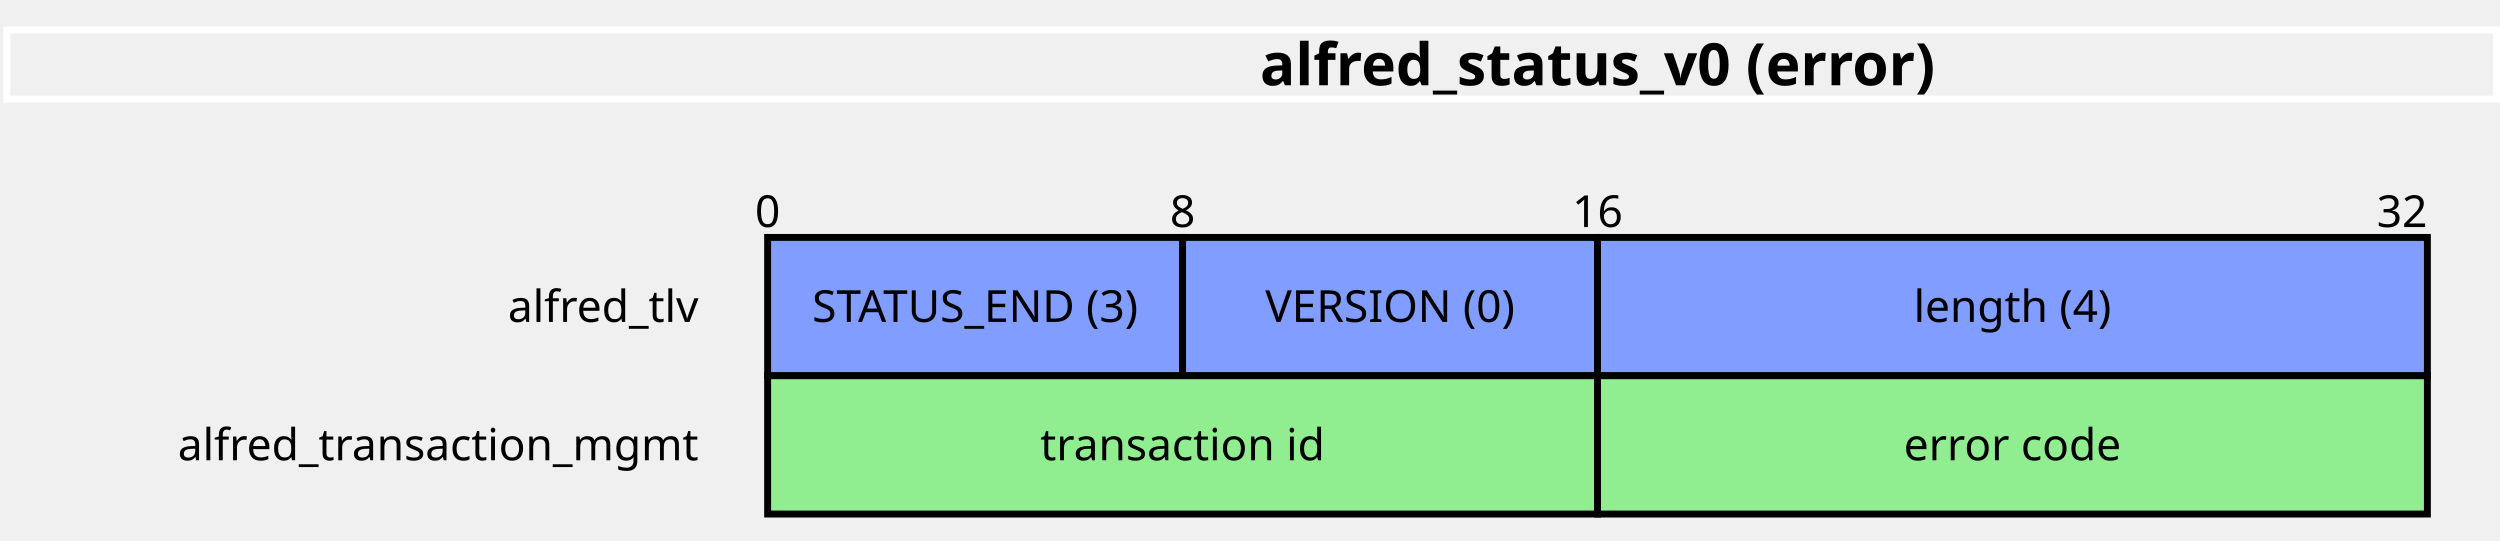
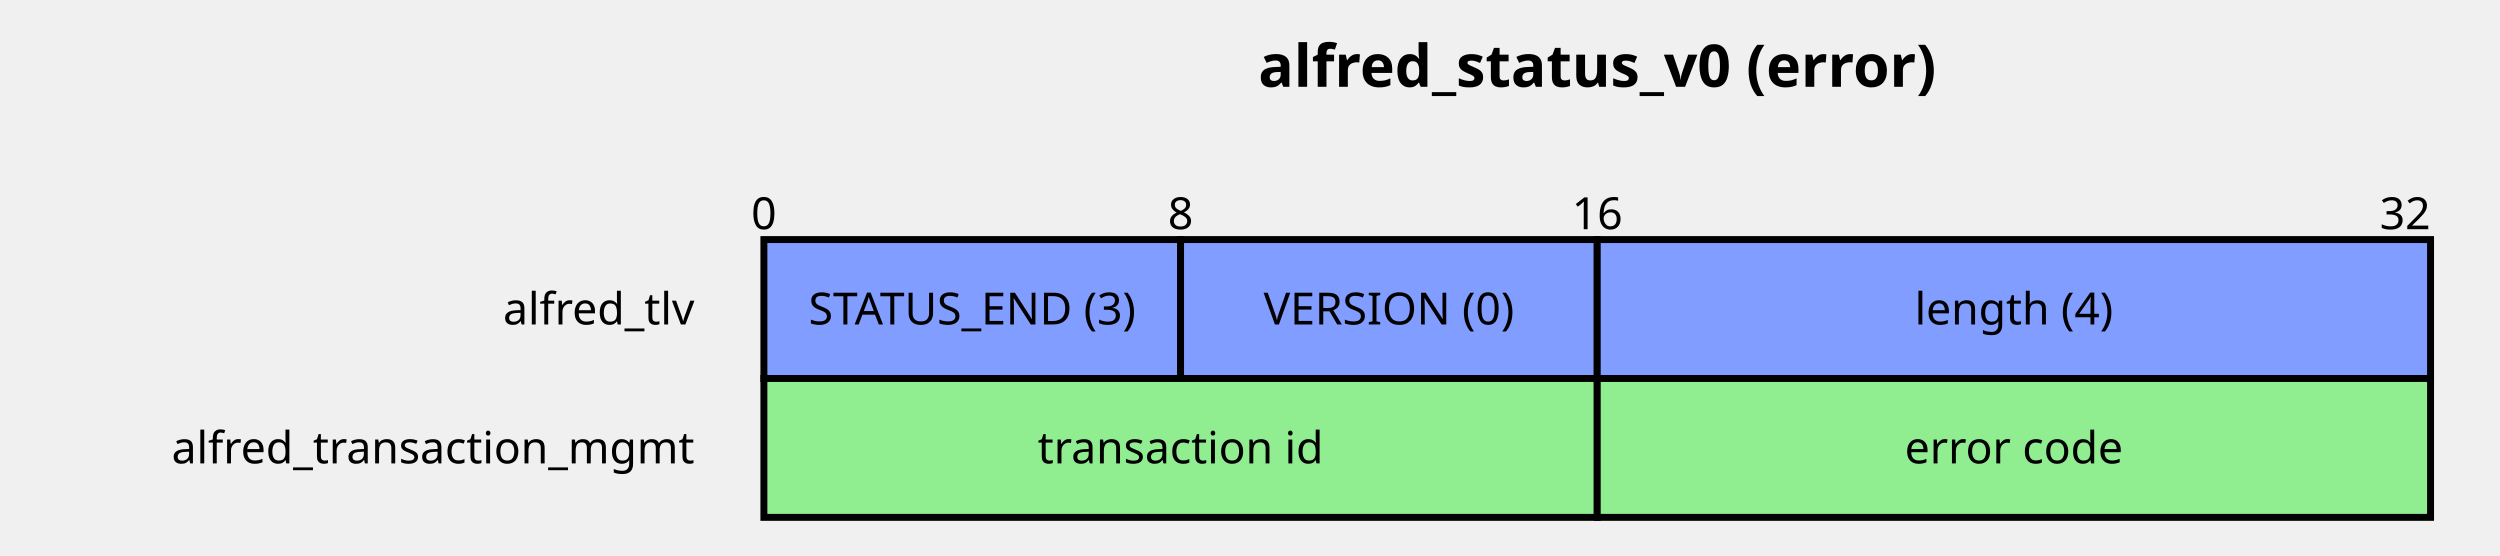
- <svg xmlns="http://www.w3.org/2000/svg" width="37cm" height="8cm" viewBox="38 118 723 143">
+ <svg xmlns="http://www.w3.org/2000/svg" width="36cm" height="8cm" viewBox="40 120 720 142">
  <defs />
  <g id="Background">
-     <rect style="fill: none; stroke-opacity: 1; stroke-width: 2; stroke: #ffffff" x="40" y="120" width="720" height="20" rx="0" ry="0" />
+     <rect style="fill: none; stroke-opacity: 1; stroke-width: 2.35099e-37; stroke: #ffffff" x="40" y="120" width="720" height="20" rx="0" ry="0" />
    <rect style="fill: #809dff; fill-opacity: 1; stroke-opacity: 1; stroke-width: 2; stroke: #000000" x="260" y="180" width="120" height="40" rx="0" ry="0" />
    <rect style="fill: #809dff; fill-opacity: 1; stroke-opacity: 1; stroke-width: 2; stroke: #000000" x="380" y="180" width="120" height="40" rx="0" ry="0" />
    <rect style="fill: #809dff; fill-opacity: 1; stroke-opacity: 1; stroke-width: 2; stroke: #000000" x="500" y="180" width="240" height="40" rx="0" ry="0" />
    <text font-size="16.933" style="fill: #000000; fill-opacity: 1; stroke: none;text-anchor:middle;font-family:sans-serif;font-style:normal;font-weight:700" x="500" y="136">
      <tspan x="500" y="136">alfred_status_v0 (error)</tspan>
    </text>
    <text font-size="12.8" style="fill: #000000; fill-opacity: 1; stroke: none;text-anchor:end;font-family:sans-serif;font-style:normal;font-weight:normal" x="240" y="204.45">
      <tspan x="240" y="204.45">alfred_tlv</tspan>
    </text>
    <text font-size="12.8" style="fill: #000000; fill-opacity: 1; stroke: none;text-anchor:middle;font-family:sans-serif;font-style:normal;font-weight:normal" x="320" y="204.45">
      <tspan x="320" y="204.45">STATUS_END (3)</tspan>
    </text>
    <text font-size="12.8" style="fill: #000000; fill-opacity: 1; stroke: none;text-anchor:middle;font-family:sans-serif;font-style:normal;font-weight:normal" x="440" y="204.45">
      <tspan x="440" y="204.45">VERSION (0)</tspan>
    </text>
    <text font-size="12.8" style="fill: #000000; fill-opacity: 1; stroke: none;text-anchor:middle;font-family:sans-serif;font-style:normal;font-weight:normal" x="620" y="204.45">
      <tspan x="620" y="204.45">length (4)</tspan>
    </text>
    <text font-size="12.8" style="fill: #000000; fill-opacity: 1; stroke: none;text-anchor:middle;font-family:sans-serif;font-style:normal;font-weight:normal" x="260" y="177">
      <tspan x="260" y="177">0</tspan>
    </text>
    <text font-size="12.8" style="fill: #000000; fill-opacity: 1; stroke: none;text-anchor:middle;font-family:sans-serif;font-style:normal;font-weight:normal" x="380" y="177">
      <tspan x="380" y="177">8</tspan>
    </text>
    <text font-size="12.8" style="fill: #000000; fill-opacity: 1; stroke: none;text-anchor:middle;font-family:sans-serif;font-style:normal;font-weight:normal" x="500" y="177">
      <tspan x="500" y="177">16</tspan>
    </text>
    <text font-size="12.8" style="fill: #000000; fill-opacity: 1; stroke: none;text-anchor:end;font-family:sans-serif;font-style:normal;font-weight:normal" x="740" y="177">
      <tspan x="740" y="177">32</tspan>
    </text>
    <rect style="fill: #90ee90; fill-opacity: 1; stroke-opacity: 1; stroke-width: 2; stroke: #000000" x="260" y="220" width="240" height="40" rx="0" ry="0" />
    <rect style="fill: #90ee90; fill-opacity: 1; stroke-opacity: 1; stroke-width: 2; stroke: #000000" x="500" y="220" width="240" height="40" rx="0" ry="0" />
    <text font-size="12.8" style="fill: #000000; fill-opacity: 1; stroke: none;text-anchor:middle;font-family:sans-serif;font-style:normal;font-weight:normal" x="380" y="244.45">
      <tspan x="380" y="244.45">transaction id</tspan>
    </text>
    <text font-size="12.8" style="fill: #000000; fill-opacity: 1; stroke: none;text-anchor:middle;font-family:sans-serif;font-style:normal;font-weight:normal" x="620" y="244.45">
      <tspan x="620" y="244.45">error code</tspan>
    </text>
    <text font-size="12.8" style="fill: #000000; fill-opacity: 1; stroke: none;text-anchor:end;font-family:sans-serif;font-style:normal;font-weight:normal" x="240" y="244.45">
      <tspan x="240" y="244.45">alfred_transaction_mgmt</tspan>
    </text>
  </g>
</svg>
